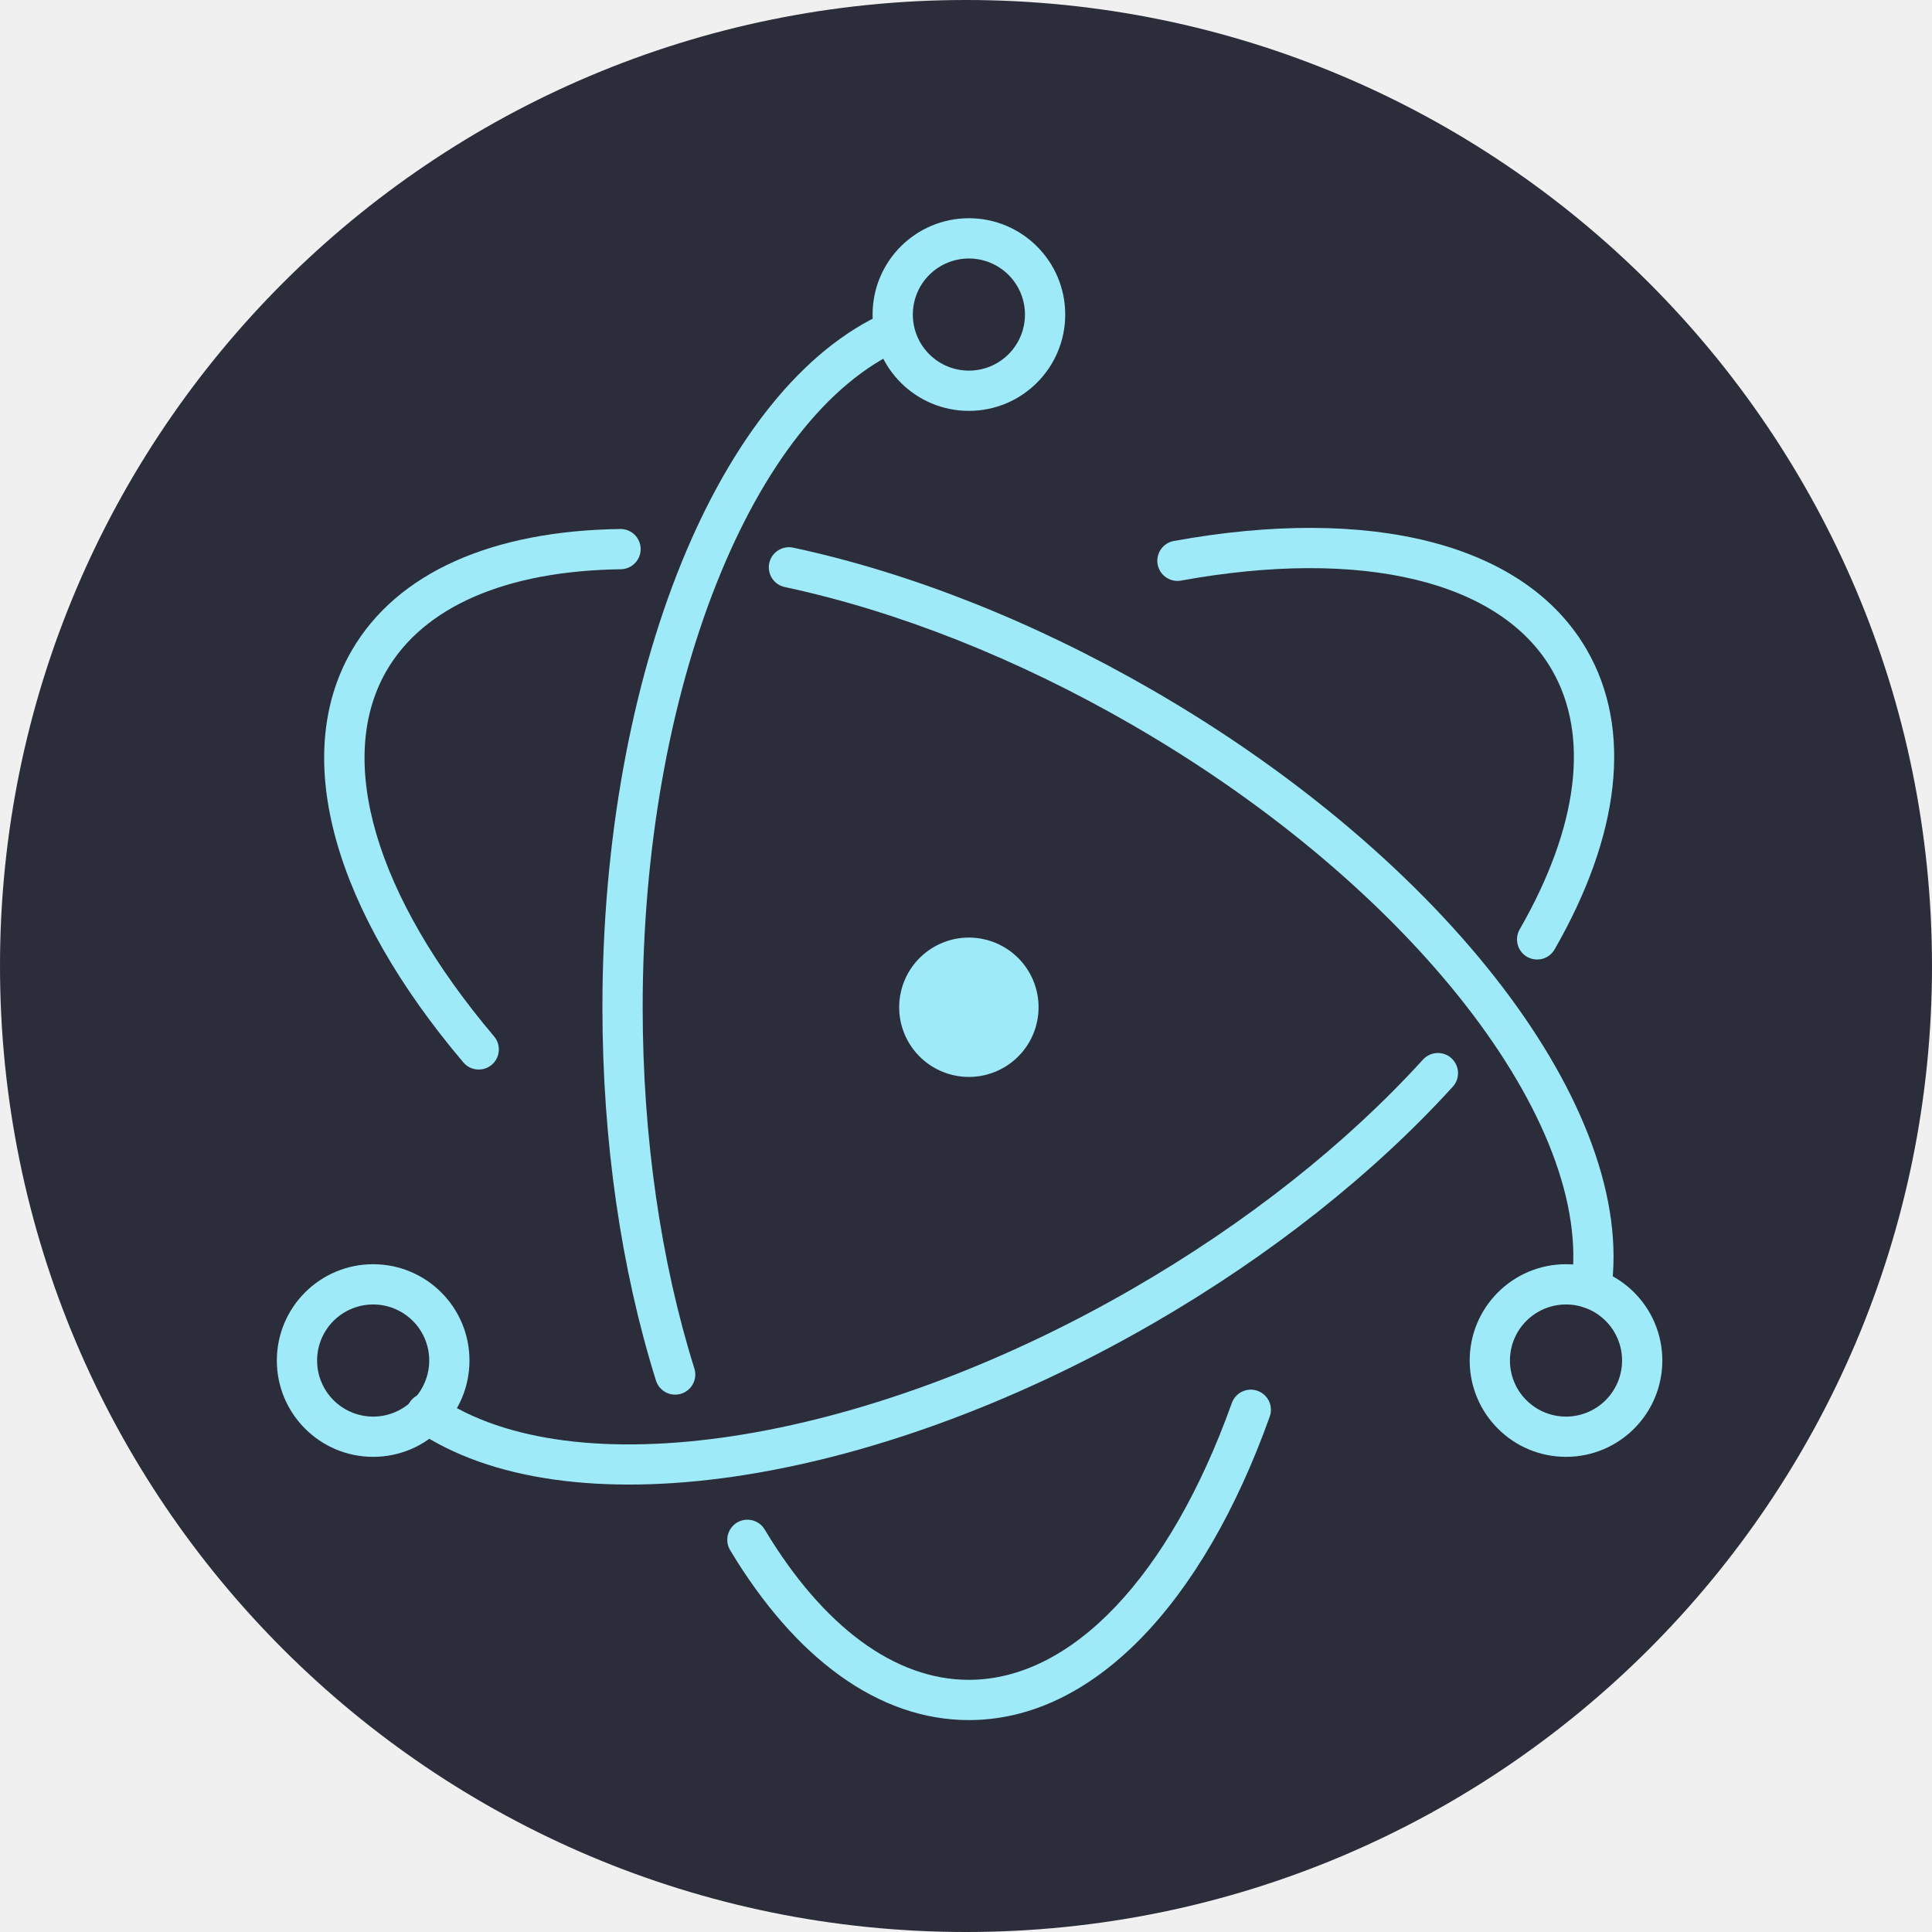
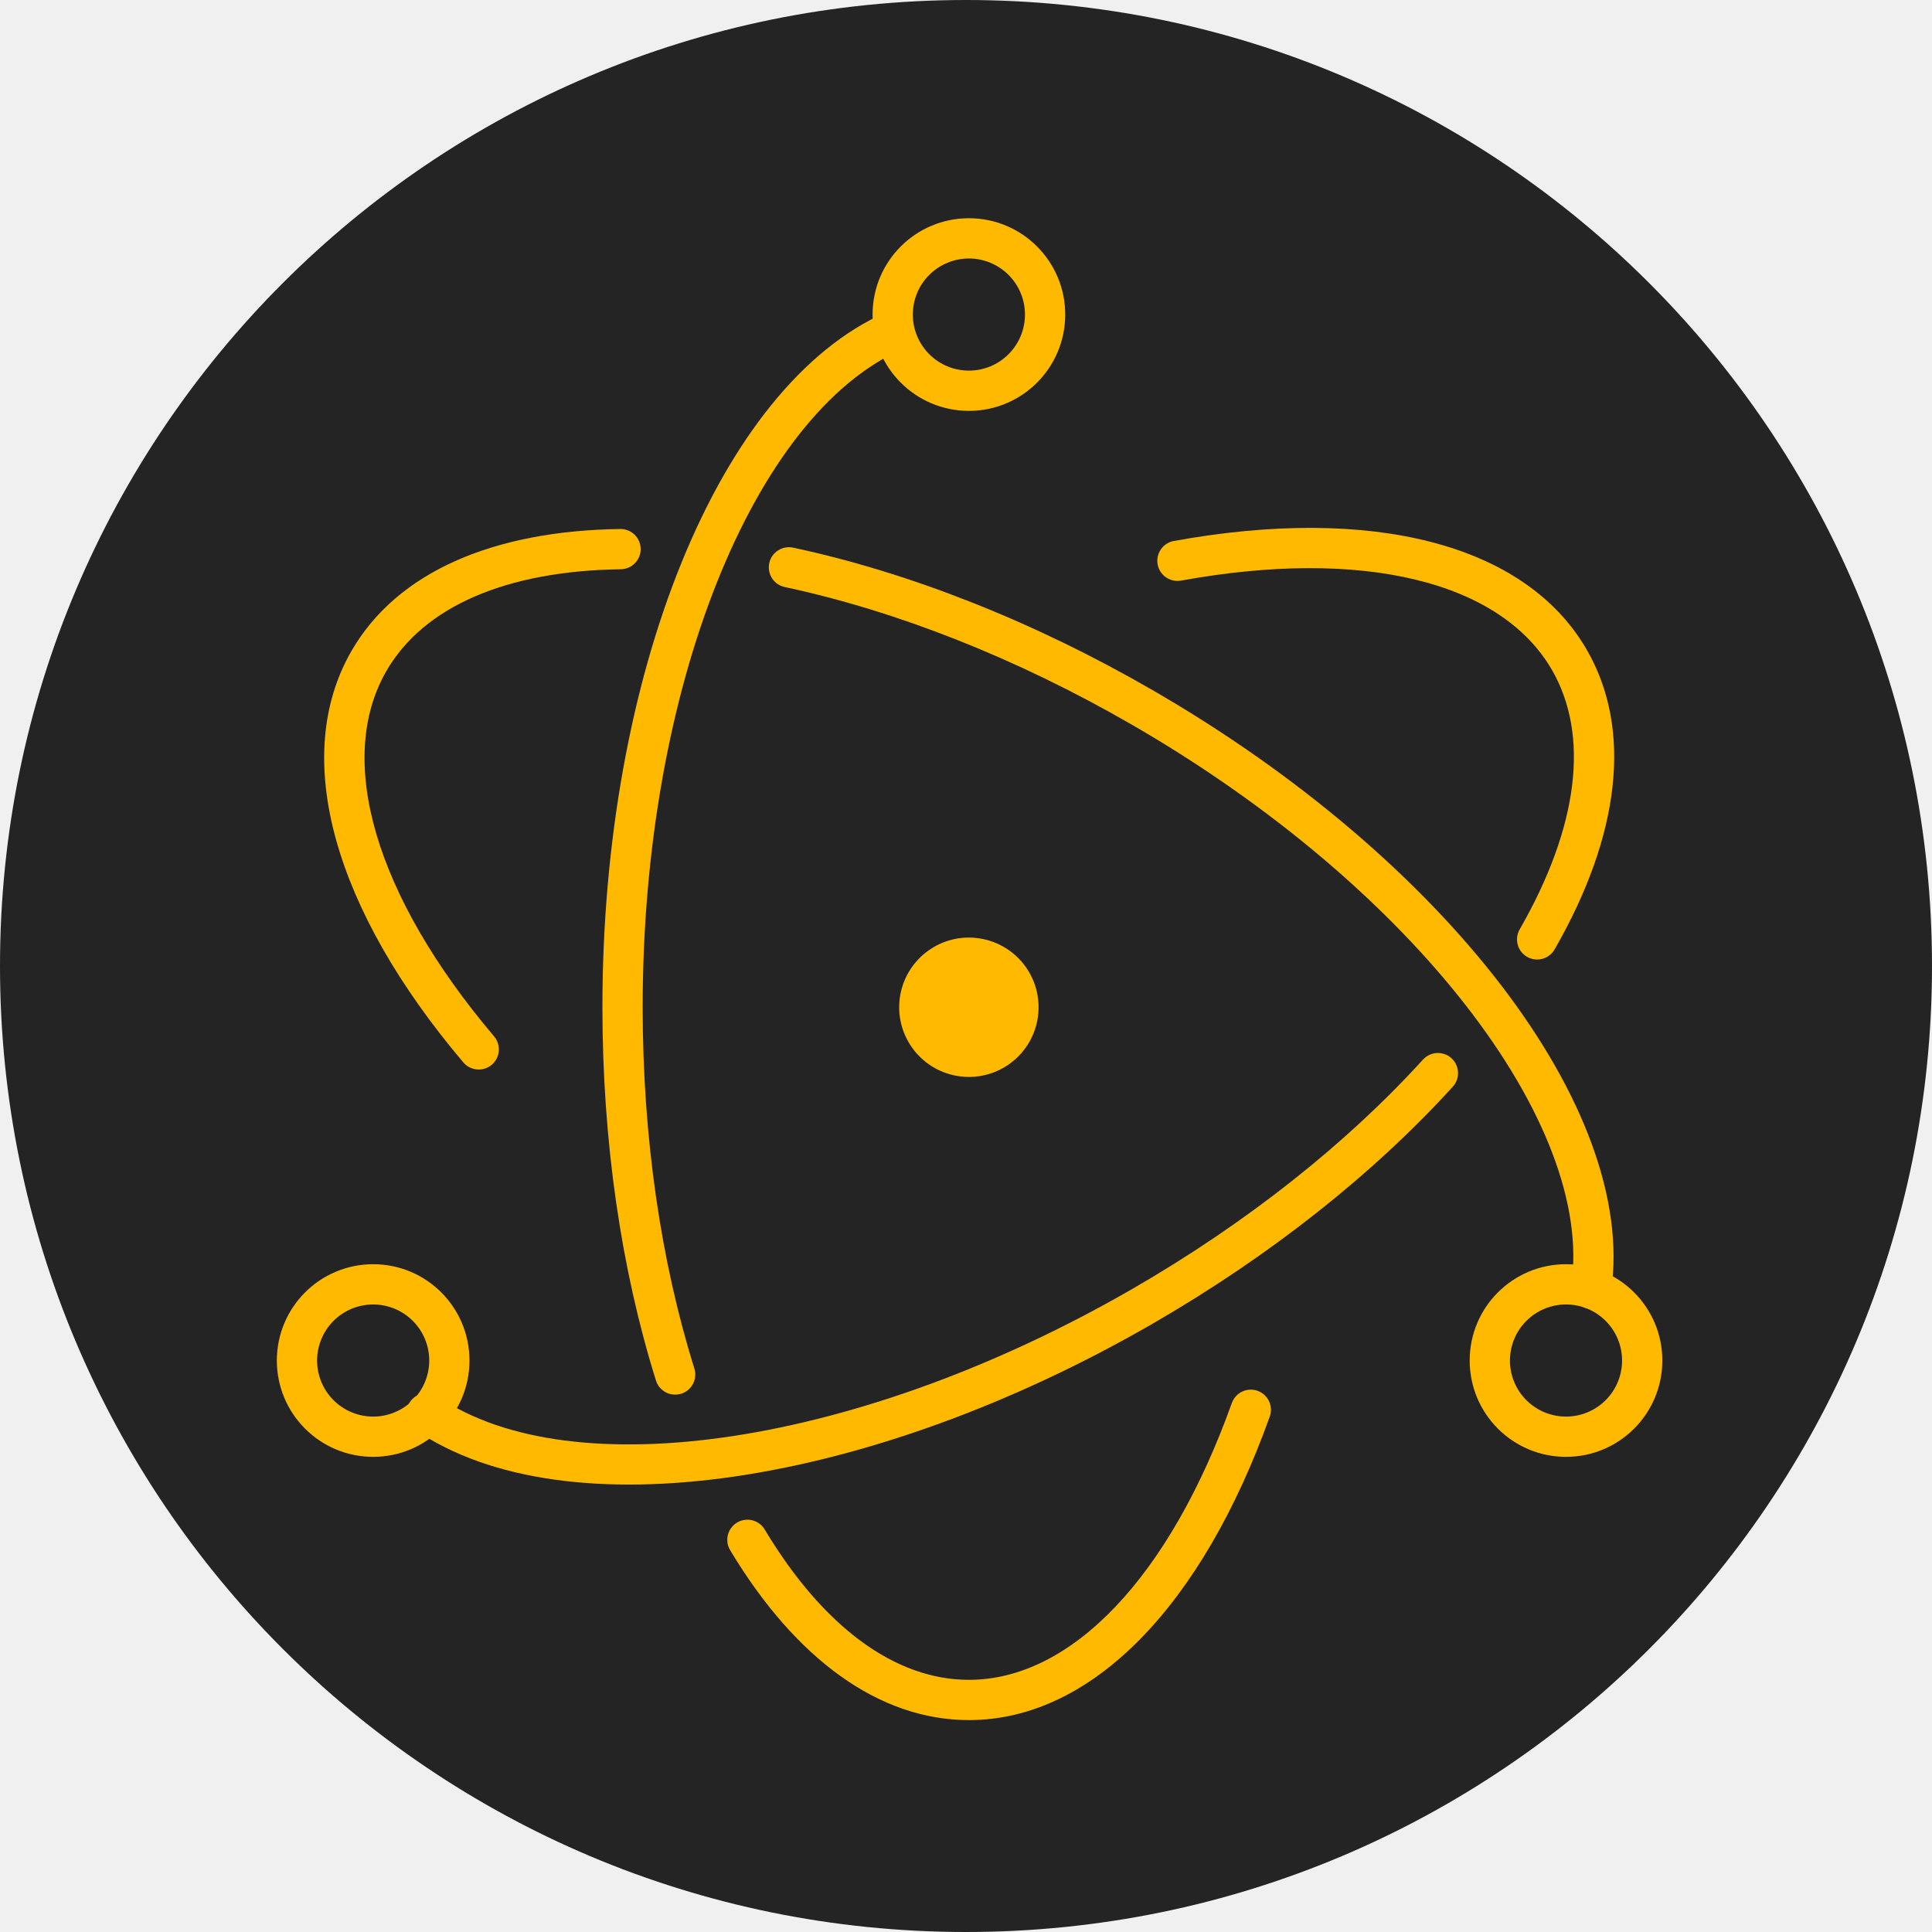
<svg xmlns="http://www.w3.org/2000/svg" width="48" height="48" viewBox="0 0 48 48" fill="none">
  <g id="Electron_Software_Framework_Logo 1" clip-path="url(#clip0_29_667)">
    <g id="Group">
-       <path id="Vector" d="M24 48C10.745 48 0 37.255 0 24C0 10.745 10.745 0 24 0C37.255 0 48 10.745 48 24C48 37.255 37.255 48 24 48Z" fill="#2B2E3A" />
+       <path id="Vector" d="M24 48C10.745 48 0 37.255 0 24C0 10.745 10.745 0 24 0C37.255 0 48 10.745 48 24C48 37.255 37.255 48 24 48Z" fill="#242424" />
      <g id="Group_2">
-         <path id="Vector_2" d="M29.156 13.442C34.032 12.554 37.887 13.483 39.424 16.145C40.57 18.131 40.243 20.764 38.629 23.578C38.597 23.637 38.554 23.688 38.502 23.73C38.45 23.771 38.39 23.802 38.326 23.82C38.262 23.838 38.195 23.843 38.129 23.835C38.062 23.827 37.999 23.806 37.941 23.773C37.883 23.74 37.833 23.695 37.792 23.642C37.752 23.59 37.722 23.529 37.706 23.465C37.689 23.4 37.685 23.333 37.695 23.267C37.704 23.201 37.727 23.138 37.761 23.081C39.215 20.546 39.498 18.273 38.558 16.645C37.281 14.434 33.842 13.605 29.335 14.426C29.206 14.447 29.073 14.417 28.965 14.341C28.858 14.266 28.785 14.151 28.761 14.022C28.738 13.893 28.766 13.76 28.84 13.651C28.913 13.543 29.027 13.467 29.156 13.442ZM36.093 27C34.122 29.166 31.56 31.198 28.639 32.885C21.566 36.968 14.036 38.06 10.325 35.53C10.269 35.493 10.222 35.446 10.185 35.391C10.148 35.336 10.122 35.274 10.109 35.209C10.096 35.144 10.096 35.077 10.109 35.011C10.123 34.947 10.149 34.885 10.186 34.83C10.224 34.775 10.272 34.728 10.327 34.692C10.383 34.656 10.445 34.631 10.511 34.619C10.576 34.608 10.643 34.609 10.708 34.623C10.773 34.638 10.834 34.665 10.888 34.703C14.21 36.968 21.362 35.931 28.139 32.019C30.973 30.383 33.453 28.415 35.353 26.326C35.398 26.277 35.451 26.238 35.51 26.21C35.57 26.181 35.634 26.165 35.7 26.162C35.766 26.159 35.832 26.169 35.894 26.191C35.956 26.213 36.013 26.247 36.061 26.292C36.11 26.336 36.149 26.389 36.177 26.449C36.205 26.509 36.221 26.573 36.224 26.639C36.227 26.705 36.217 26.77 36.195 26.832C36.172 26.894 36.138 26.951 36.093 27Z" fill="#9FEAF9" />
-         <path id="Vector_3" d="M11.508 26.391C8.316 22.619 7.201 18.826 8.734 16.17C9.863 14.216 12.248 13.184 15.418 13.143C15.549 13.143 15.675 13.195 15.769 13.287C15.862 13.38 15.915 13.505 15.917 13.636C15.919 13.768 15.869 13.895 15.778 13.989C15.687 14.084 15.562 14.139 15.431 14.143C12.58 14.18 10.525 15.069 9.6 16.67C8.327 18.876 9.321 22.259 12.272 25.745C12.315 25.795 12.348 25.853 12.369 25.916C12.389 25.979 12.397 26.045 12.392 26.111C12.387 26.177 12.369 26.241 12.339 26.3C12.309 26.359 12.267 26.411 12.217 26.454C12.166 26.497 12.108 26.529 12.045 26.549C11.982 26.569 11.915 26.576 11.85 26.57C11.784 26.565 11.72 26.546 11.661 26.515C11.602 26.484 11.551 26.442 11.508 26.391ZM19.714 13.608C22.6 14.227 25.673 15.436 28.624 17.14C35.926 21.355 40.689 27.572 40.027 32.079C40.018 32.145 39.997 32.208 39.963 32.265C39.93 32.322 39.885 32.372 39.833 32.412C39.78 32.452 39.719 32.48 39.655 32.497C39.591 32.513 39.524 32.517 39.459 32.507C39.394 32.498 39.331 32.475 39.274 32.441C39.217 32.407 39.168 32.362 39.129 32.308C39.089 32.255 39.061 32.194 39.046 32.13C39.03 32.066 39.027 31.999 39.038 31.934C39.625 27.932 35.11 22.04 28.124 18.006C25.261 16.353 22.286 15.182 19.504 14.586C19.439 14.573 19.377 14.548 19.322 14.511C19.267 14.474 19.22 14.426 19.183 14.371C19.147 14.315 19.122 14.253 19.11 14.188C19.097 14.123 19.098 14.056 19.112 13.991C19.126 13.926 19.152 13.864 19.19 13.81C19.228 13.755 19.277 13.709 19.333 13.674C19.389 13.638 19.451 13.614 19.517 13.603C19.582 13.591 19.649 13.593 19.714 13.608Z" fill="#9FEAF9" />
-         <path id="Vector_4" d="M31.543 35.204C29.874 39.865 27.143 42.735 24.072 42.735C21.832 42.735 19.76 41.208 18.144 38.52C18.109 38.464 18.086 38.401 18.075 38.336C18.065 38.27 18.067 38.204 18.083 38.139C18.098 38.075 18.127 38.014 18.166 37.961C18.205 37.907 18.254 37.862 18.311 37.828C18.368 37.794 18.431 37.771 18.497 37.762C18.562 37.752 18.629 37.756 18.693 37.772C18.758 37.789 18.818 37.818 18.871 37.858C18.924 37.898 18.968 37.948 19.001 38.005C20.453 40.421 22.237 41.735 24.072 41.735C26.623 41.735 29.058 39.175 30.601 34.867C30.623 34.804 30.656 34.745 30.7 34.696C30.744 34.645 30.797 34.605 30.857 34.576C30.917 34.547 30.982 34.53 31.049 34.526C31.115 34.523 31.181 34.532 31.244 34.555C31.307 34.577 31.364 34.612 31.413 34.657C31.462 34.702 31.502 34.756 31.53 34.816C31.558 34.877 31.573 34.942 31.575 35.009C31.578 35.075 31.567 35.142 31.543 35.204H31.543ZM16.295 34.292C15.431 31.53 14.967 28.345 14.967 25.025C14.967 16.741 17.866 9.601 21.996 7.767C22.116 7.717 22.252 7.715 22.373 7.764C22.495 7.812 22.593 7.906 22.646 8.026C22.699 8.145 22.703 8.281 22.657 8.403C22.612 8.526 22.52 8.626 22.401 8.681C18.718 10.317 15.967 17.093 15.967 25.025C15.967 28.246 16.416 31.331 17.249 33.993C17.27 34.056 17.278 34.123 17.273 34.189C17.268 34.255 17.249 34.319 17.219 34.378C17.189 34.437 17.147 34.489 17.096 34.532C17.046 34.575 16.987 34.607 16.924 34.627C16.86 34.646 16.794 34.653 16.728 34.647C16.662 34.641 16.598 34.622 16.539 34.591C16.481 34.56 16.429 34.517 16.387 34.466C16.345 34.415 16.314 34.355 16.295 34.292H16.295ZM6.878 33.802C6.878 32.48 7.95 31.409 9.271 31.409C10.593 31.409 11.664 32.48 11.664 33.802C11.664 35.124 10.593 36.195 9.271 36.195C7.95 36.195 6.878 35.124 6.878 33.802ZM7.878 33.802C7.878 33.985 7.914 34.166 7.984 34.335C8.054 34.504 8.157 34.658 8.286 34.787C8.416 34.917 8.569 35.019 8.738 35.089C8.907 35.159 9.088 35.195 9.271 35.195C9.454 35.195 9.635 35.159 9.804 35.089C9.973 35.019 10.127 34.917 10.256 34.787C10.386 34.658 10.488 34.504 10.558 34.335C10.628 34.166 10.664 33.985 10.664 33.802C10.664 33.433 10.518 33.078 10.256 32.817C9.995 32.556 9.641 32.409 9.271 32.409C8.902 32.409 8.547 32.556 8.286 32.817C8.025 33.078 7.878 33.433 7.878 33.802ZM38.907 36.195C37.585 36.195 36.514 35.124 36.514 33.802C36.514 32.48 37.585 31.409 38.907 31.409C40.228 31.409 41.3 32.48 41.3 33.802C41.3 35.124 40.228 36.195 38.907 36.195ZM38.907 35.195C39.276 35.195 39.631 35.048 39.892 34.787C40.153 34.526 40.3 34.172 40.3 33.802C40.3 33.433 40.153 33.078 39.892 32.817C39.631 32.556 39.276 32.409 38.907 32.409C38.537 32.409 38.183 32.556 37.922 32.817C37.66 33.078 37.514 33.433 37.514 33.802C37.514 34.172 37.66 34.526 37.922 34.787C38.183 35.048 38.537 35.195 38.907 35.195Z" fill="#9FEAF9" />
-         <path id="Vector_5" d="M24.072 10.208C22.75 10.208 21.679 9.137 21.679 7.815C21.679 6.493 22.75 5.422 24.072 5.422C25.393 5.422 26.465 6.493 26.465 7.815C26.465 9.137 25.393 10.208 24.072 10.208ZM24.072 9.208C24.441 9.208 24.796 9.062 25.057 8.8C25.318 8.539 25.465 8.185 25.465 7.815C25.465 7.446 25.318 7.091 25.057 6.83C24.796 6.569 24.441 6.422 24.072 6.422C23.702 6.422 23.348 6.569 23.087 6.83C22.825 7.091 22.679 7.446 22.679 7.815C22.679 8.185 22.825 8.539 23.087 8.8C23.348 9.062 23.702 9.208 24.072 9.208ZM23.706 26.717C24.641 26.919 25.562 26.325 25.764 25.391C25.861 24.942 25.776 24.473 25.527 24.087C25.278 23.701 24.886 23.43 24.437 23.333C23.503 23.131 22.582 23.725 22.379 24.659C22.177 25.594 22.771 26.515 23.706 26.717Z" fill="#9FEAF9" />
+         <path id="Vector_2" d="M29.156 13.442C34.032 12.554 37.887 13.483 39.424 16.145C40.57 18.131 40.243 20.764 38.629 23.578C38.597 23.637 38.554 23.688 38.502 23.73C38.45 23.771 38.39 23.802 38.326 23.82C38.262 23.838 38.195 23.843 38.129 23.835C38.062 23.827 37.999 23.806 37.941 23.773C37.883 23.74 37.833 23.695 37.792 23.642C37.752 23.59 37.722 23.529 37.706 23.465C37.689 23.4 37.685 23.333 37.695 23.267C37.704 23.201 37.727 23.138 37.761 23.081C39.215 20.546 39.498 18.273 38.558 16.645C37.281 14.434 33.842 13.605 29.335 14.426C29.206 14.447 29.073 14.417 28.965 14.341C28.858 14.266 28.785 14.151 28.761 14.022C28.738 13.893 28.766 13.76 28.84 13.651C28.913 13.543 29.027 13.467 29.156 13.442ZM36.093 27C34.122 29.166 31.56 31.198 28.639 32.885C21.566 36.968 14.036 38.06 10.325 35.53C10.269 35.493 10.222 35.446 10.185 35.391C10.148 35.336 10.122 35.274 10.109 35.209C10.096 35.144 10.096 35.077 10.109 35.011C10.123 34.947 10.149 34.885 10.186 34.83C10.224 34.775 10.272 34.728 10.327 34.692C10.383 34.656 10.445 34.631 10.511 34.619C10.576 34.608 10.643 34.609 10.708 34.623C10.773 34.638 10.834 34.665 10.888 34.703C14.21 36.968 21.362 35.931 28.139 32.019C30.973 30.383 33.453 28.415 35.353 26.326C35.398 26.277 35.451 26.238 35.51 26.21C35.57 26.181 35.634 26.165 35.7 26.162C35.766 26.159 35.832 26.169 35.894 26.191C35.956 26.213 36.013 26.247 36.061 26.292C36.11 26.336 36.149 26.389 36.177 26.449C36.205 26.509 36.221 26.573 36.224 26.639C36.227 26.705 36.217 26.77 36.195 26.832C36.172 26.894 36.138 26.951 36.093 27Z" fill="#ffba00" />
+         <path id="Vector_3" d="M11.508 26.391C8.316 22.619 7.201 18.826 8.734 16.17C9.863 14.216 12.248 13.184 15.418 13.143C15.549 13.143 15.675 13.195 15.769 13.287C15.862 13.38 15.915 13.505 15.917 13.636C15.919 13.768 15.869 13.895 15.778 13.989C15.687 14.084 15.562 14.139 15.431 14.143C12.58 14.18 10.525 15.069 9.6 16.67C8.327 18.876 9.321 22.259 12.272 25.745C12.315 25.795 12.348 25.853 12.369 25.916C12.389 25.979 12.397 26.045 12.392 26.111C12.387 26.177 12.369 26.241 12.339 26.3C12.309 26.359 12.267 26.411 12.217 26.454C12.166 26.497 12.108 26.529 12.045 26.549C11.982 26.569 11.915 26.576 11.85 26.57C11.784 26.565 11.72 26.546 11.661 26.515C11.602 26.484 11.551 26.442 11.508 26.391ZM19.714 13.608C22.6 14.227 25.673 15.436 28.624 17.14C35.926 21.355 40.689 27.572 40.027 32.079C40.018 32.145 39.997 32.208 39.963 32.265C39.93 32.322 39.885 32.372 39.833 32.412C39.78 32.452 39.719 32.48 39.655 32.497C39.591 32.513 39.524 32.517 39.459 32.507C39.394 32.498 39.331 32.475 39.274 32.441C39.217 32.407 39.168 32.362 39.129 32.308C39.089 32.255 39.061 32.194 39.046 32.13C39.03 32.066 39.027 31.999 39.038 31.934C39.625 27.932 35.11 22.04 28.124 18.006C25.261 16.353 22.286 15.182 19.504 14.586C19.439 14.573 19.377 14.548 19.322 14.511C19.267 14.474 19.22 14.426 19.183 14.371C19.147 14.315 19.122 14.253 19.11 14.188C19.097 14.123 19.098 14.056 19.112 13.991C19.126 13.926 19.152 13.864 19.19 13.81C19.228 13.755 19.277 13.709 19.333 13.674C19.389 13.638 19.451 13.614 19.517 13.603C19.582 13.591 19.649 13.593 19.714 13.608Z" fill="#ffba00" />
+         <path id="Vector_4" d="M31.543 35.204C29.874 39.865 27.143 42.735 24.072 42.735C21.832 42.735 19.76 41.208 18.144 38.52C18.109 38.464 18.086 38.401 18.075 38.336C18.065 38.27 18.067 38.204 18.083 38.139C18.098 38.075 18.127 38.014 18.166 37.961C18.205 37.907 18.254 37.862 18.311 37.828C18.368 37.794 18.431 37.771 18.497 37.762C18.562 37.752 18.629 37.756 18.693 37.772C18.758 37.789 18.818 37.818 18.871 37.858C18.924 37.898 18.968 37.948 19.001 38.005C20.453 40.421 22.237 41.735 24.072 41.735C26.623 41.735 29.058 39.175 30.601 34.867C30.623 34.804 30.656 34.745 30.7 34.696C30.744 34.645 30.797 34.605 30.857 34.576C30.917 34.547 30.982 34.53 31.049 34.526C31.115 34.523 31.181 34.532 31.244 34.555C31.307 34.577 31.364 34.612 31.413 34.657C31.462 34.702 31.502 34.756 31.53 34.816C31.558 34.877 31.573 34.942 31.575 35.009C31.578 35.075 31.567 35.142 31.543 35.204H31.543ZM16.295 34.292C15.431 31.53 14.967 28.345 14.967 25.025C14.967 16.741 17.866 9.601 21.996 7.767C22.116 7.717 22.252 7.715 22.373 7.764C22.495 7.812 22.593 7.906 22.646 8.026C22.699 8.145 22.703 8.281 22.657 8.403C22.612 8.526 22.52 8.626 22.401 8.681C18.718 10.317 15.967 17.093 15.967 25.025C15.967 28.246 16.416 31.331 17.249 33.993C17.27 34.056 17.278 34.123 17.273 34.189C17.268 34.255 17.249 34.319 17.219 34.378C17.189 34.437 17.147 34.489 17.096 34.532C17.046 34.575 16.987 34.607 16.924 34.627C16.86 34.646 16.794 34.653 16.728 34.647C16.662 34.641 16.598 34.622 16.539 34.591C16.481 34.56 16.429 34.517 16.387 34.466C16.345 34.415 16.314 34.355 16.295 34.292H16.295ZM6.878 33.802C6.878 32.48 7.95 31.409 9.271 31.409C10.593 31.409 11.664 32.48 11.664 33.802C11.664 35.124 10.593 36.195 9.271 36.195C7.95 36.195 6.878 35.124 6.878 33.802ZM7.878 33.802C7.878 33.985 7.914 34.166 7.984 34.335C8.054 34.504 8.157 34.658 8.286 34.787C8.416 34.917 8.569 35.019 8.738 35.089C8.907 35.159 9.088 35.195 9.271 35.195C9.454 35.195 9.635 35.159 9.804 35.089C9.973 35.019 10.127 34.917 10.256 34.787C10.386 34.658 10.488 34.504 10.558 34.335C10.628 34.166 10.664 33.985 10.664 33.802C10.664 33.433 10.518 33.078 10.256 32.817C9.995 32.556 9.641 32.409 9.271 32.409C8.902 32.409 8.547 32.556 8.286 32.817C8.025 33.078 7.878 33.433 7.878 33.802ZM38.907 36.195C37.585 36.195 36.514 35.124 36.514 33.802C36.514 32.48 37.585 31.409 38.907 31.409C40.228 31.409 41.3 32.48 41.3 33.802C41.3 35.124 40.228 36.195 38.907 36.195ZM38.907 35.195C39.276 35.195 39.631 35.048 39.892 34.787C40.153 34.526 40.3 34.172 40.3 33.802C40.3 33.433 40.153 33.078 39.892 32.817C39.631 32.556 39.276 32.409 38.907 32.409C38.537 32.409 38.183 32.556 37.922 32.817C37.66 33.078 37.514 33.433 37.514 33.802C37.514 34.172 37.66 34.526 37.922 34.787C38.183 35.048 38.537 35.195 38.907 35.195Z" fill="#ffba00" />
+         <path id="Vector_5" d="M24.072 10.208C22.75 10.208 21.679 9.137 21.679 7.815C21.679 6.493 22.75 5.422 24.072 5.422C25.393 5.422 26.465 6.493 26.465 7.815C26.465 9.137 25.393 10.208 24.072 10.208ZM24.072 9.208C24.441 9.208 24.796 9.062 25.057 8.8C25.318 8.539 25.465 8.185 25.465 7.815C25.465 7.446 25.318 7.091 25.057 6.83C24.796 6.569 24.441 6.422 24.072 6.422C23.702 6.422 23.348 6.569 23.087 6.83C22.825 7.091 22.679 7.446 22.679 7.815C22.679 8.185 22.825 8.539 23.087 8.8C23.348 9.062 23.702 9.208 24.072 9.208ZM23.706 26.717C24.641 26.919 25.562 26.325 25.764 25.391C25.861 24.942 25.776 24.473 25.527 24.087C25.278 23.701 24.886 23.43 24.437 23.333C23.503 23.131 22.582 23.725 22.379 24.659C22.177 25.594 22.771 26.515 23.706 26.717Z" fill="#ffba00" />
      </g>
    </g>
  </g>
  <defs>
    <clipPath id="clip0_29_667">
      <rect width="48" height="48" fill="white" transform="matrix(-1 0 0 1 48 0)" />
    </clipPath>
  </defs>
</svg>
